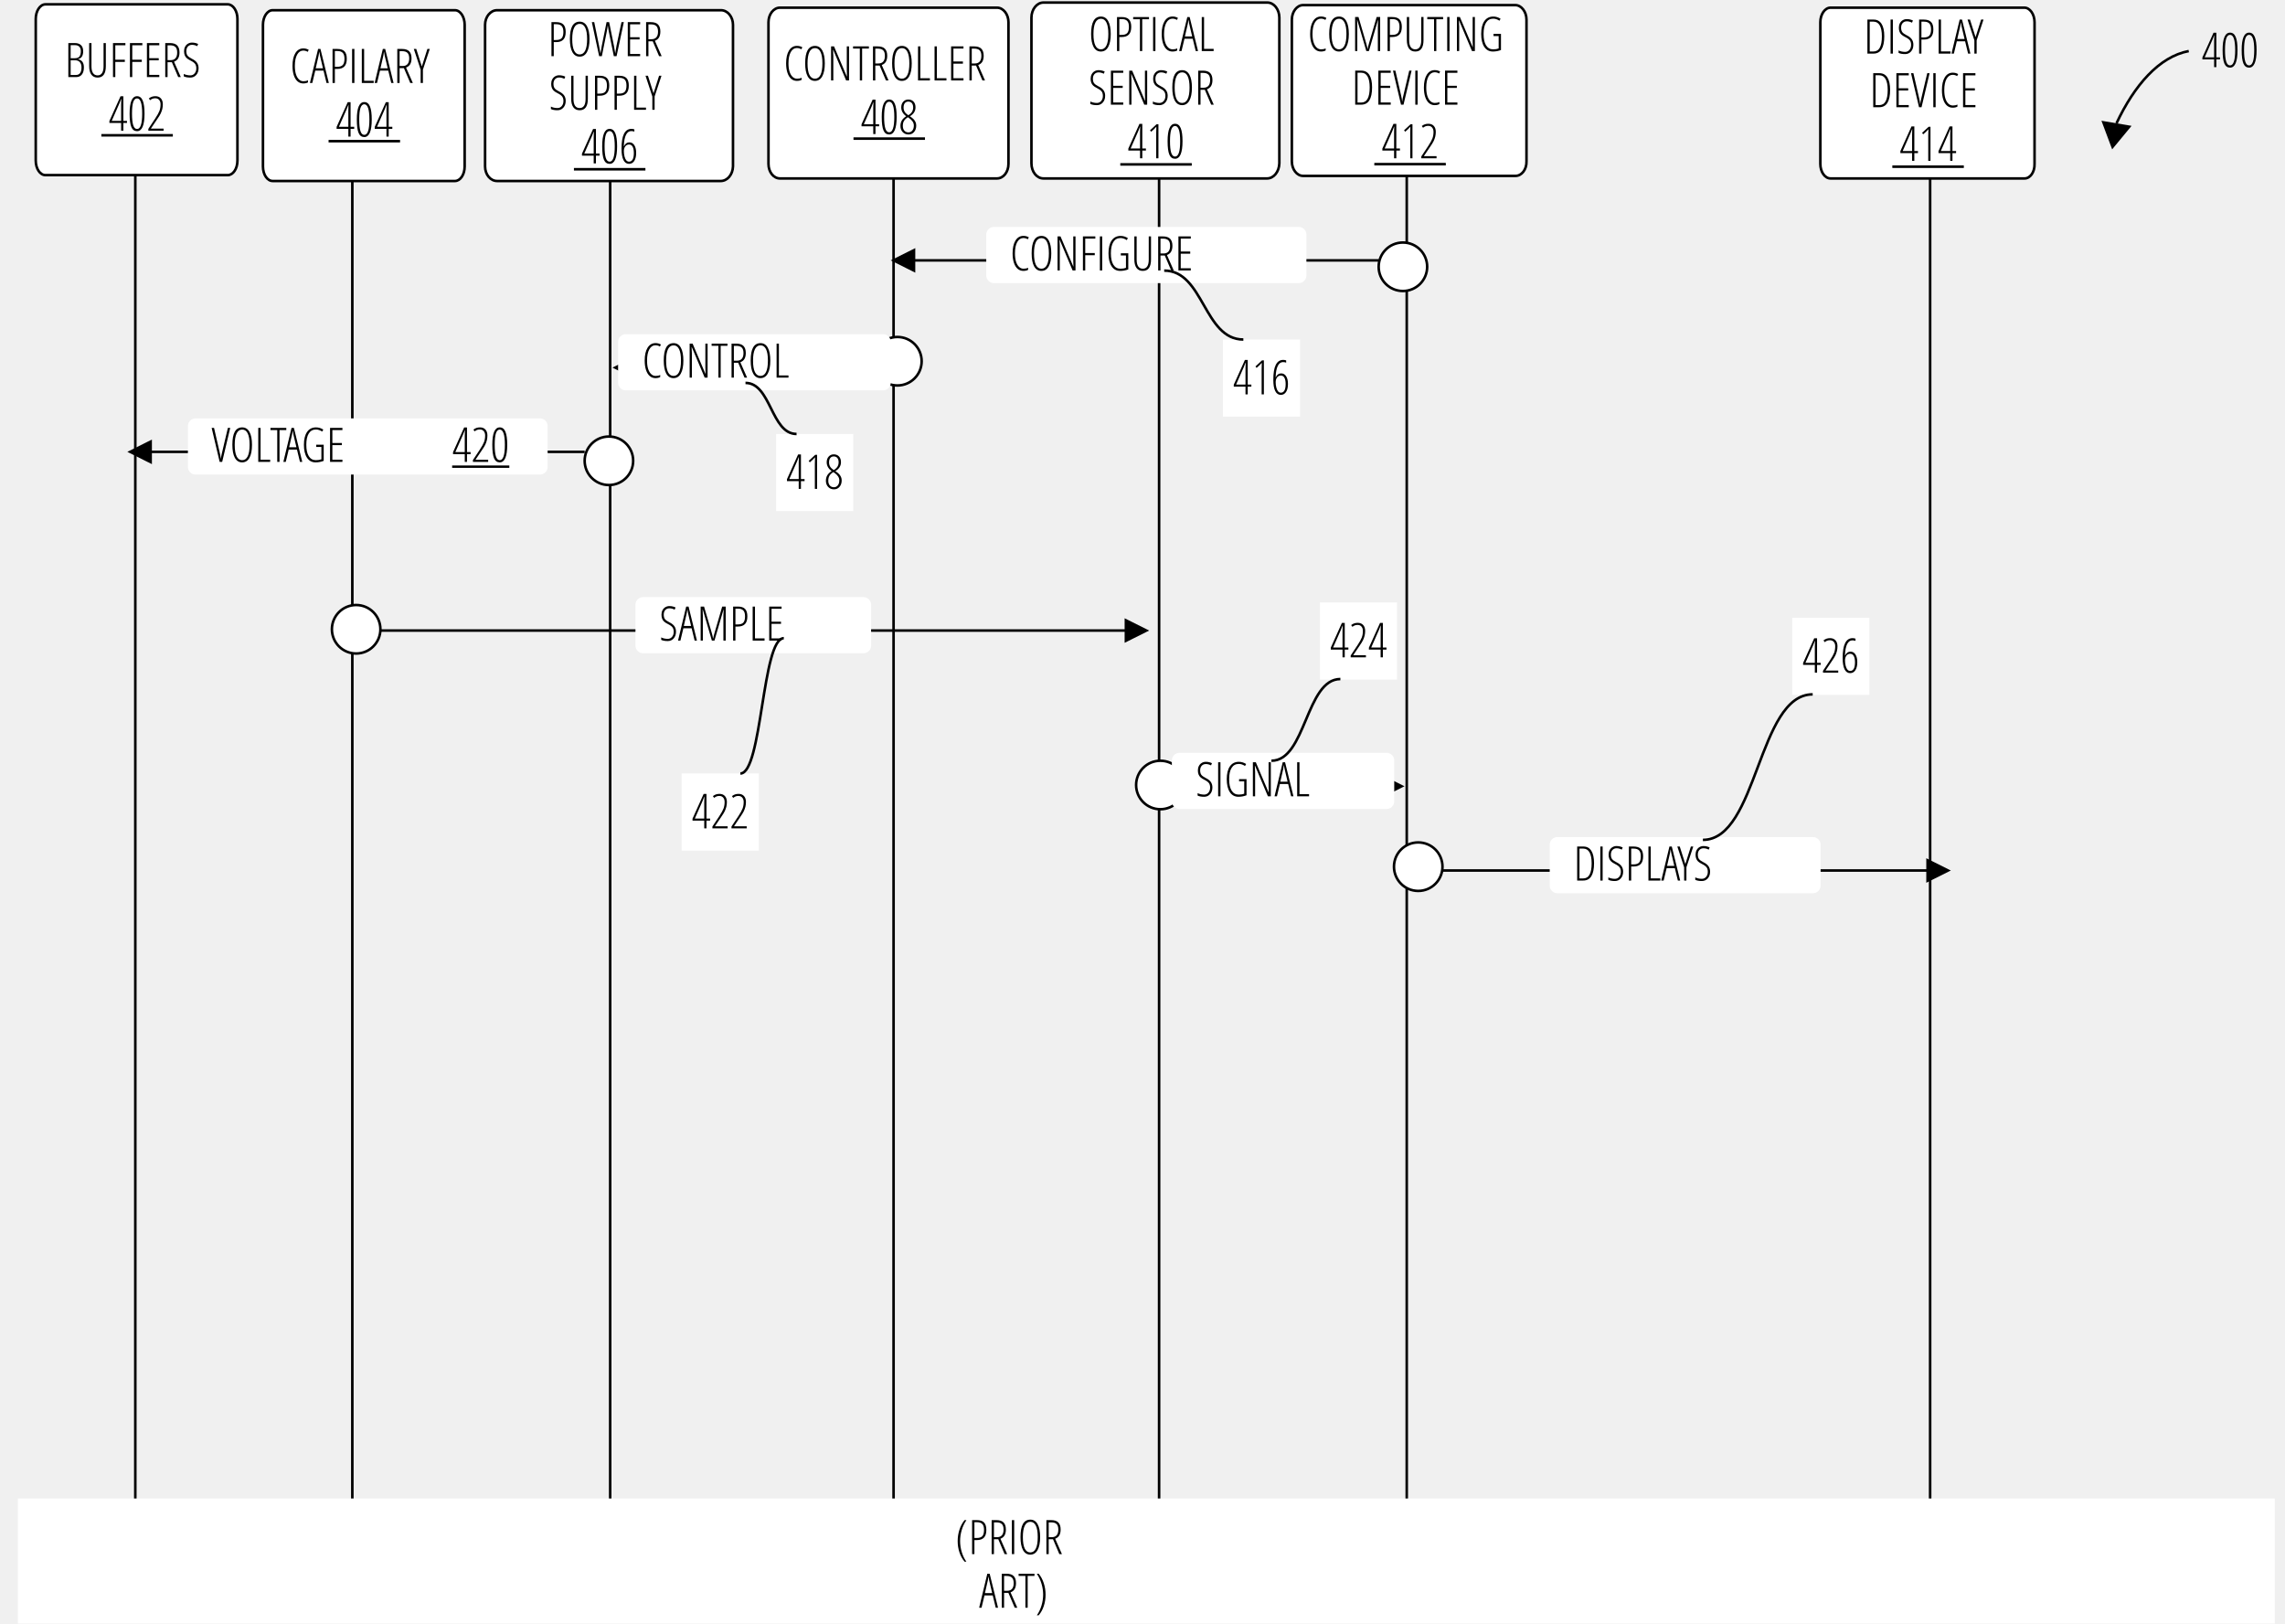
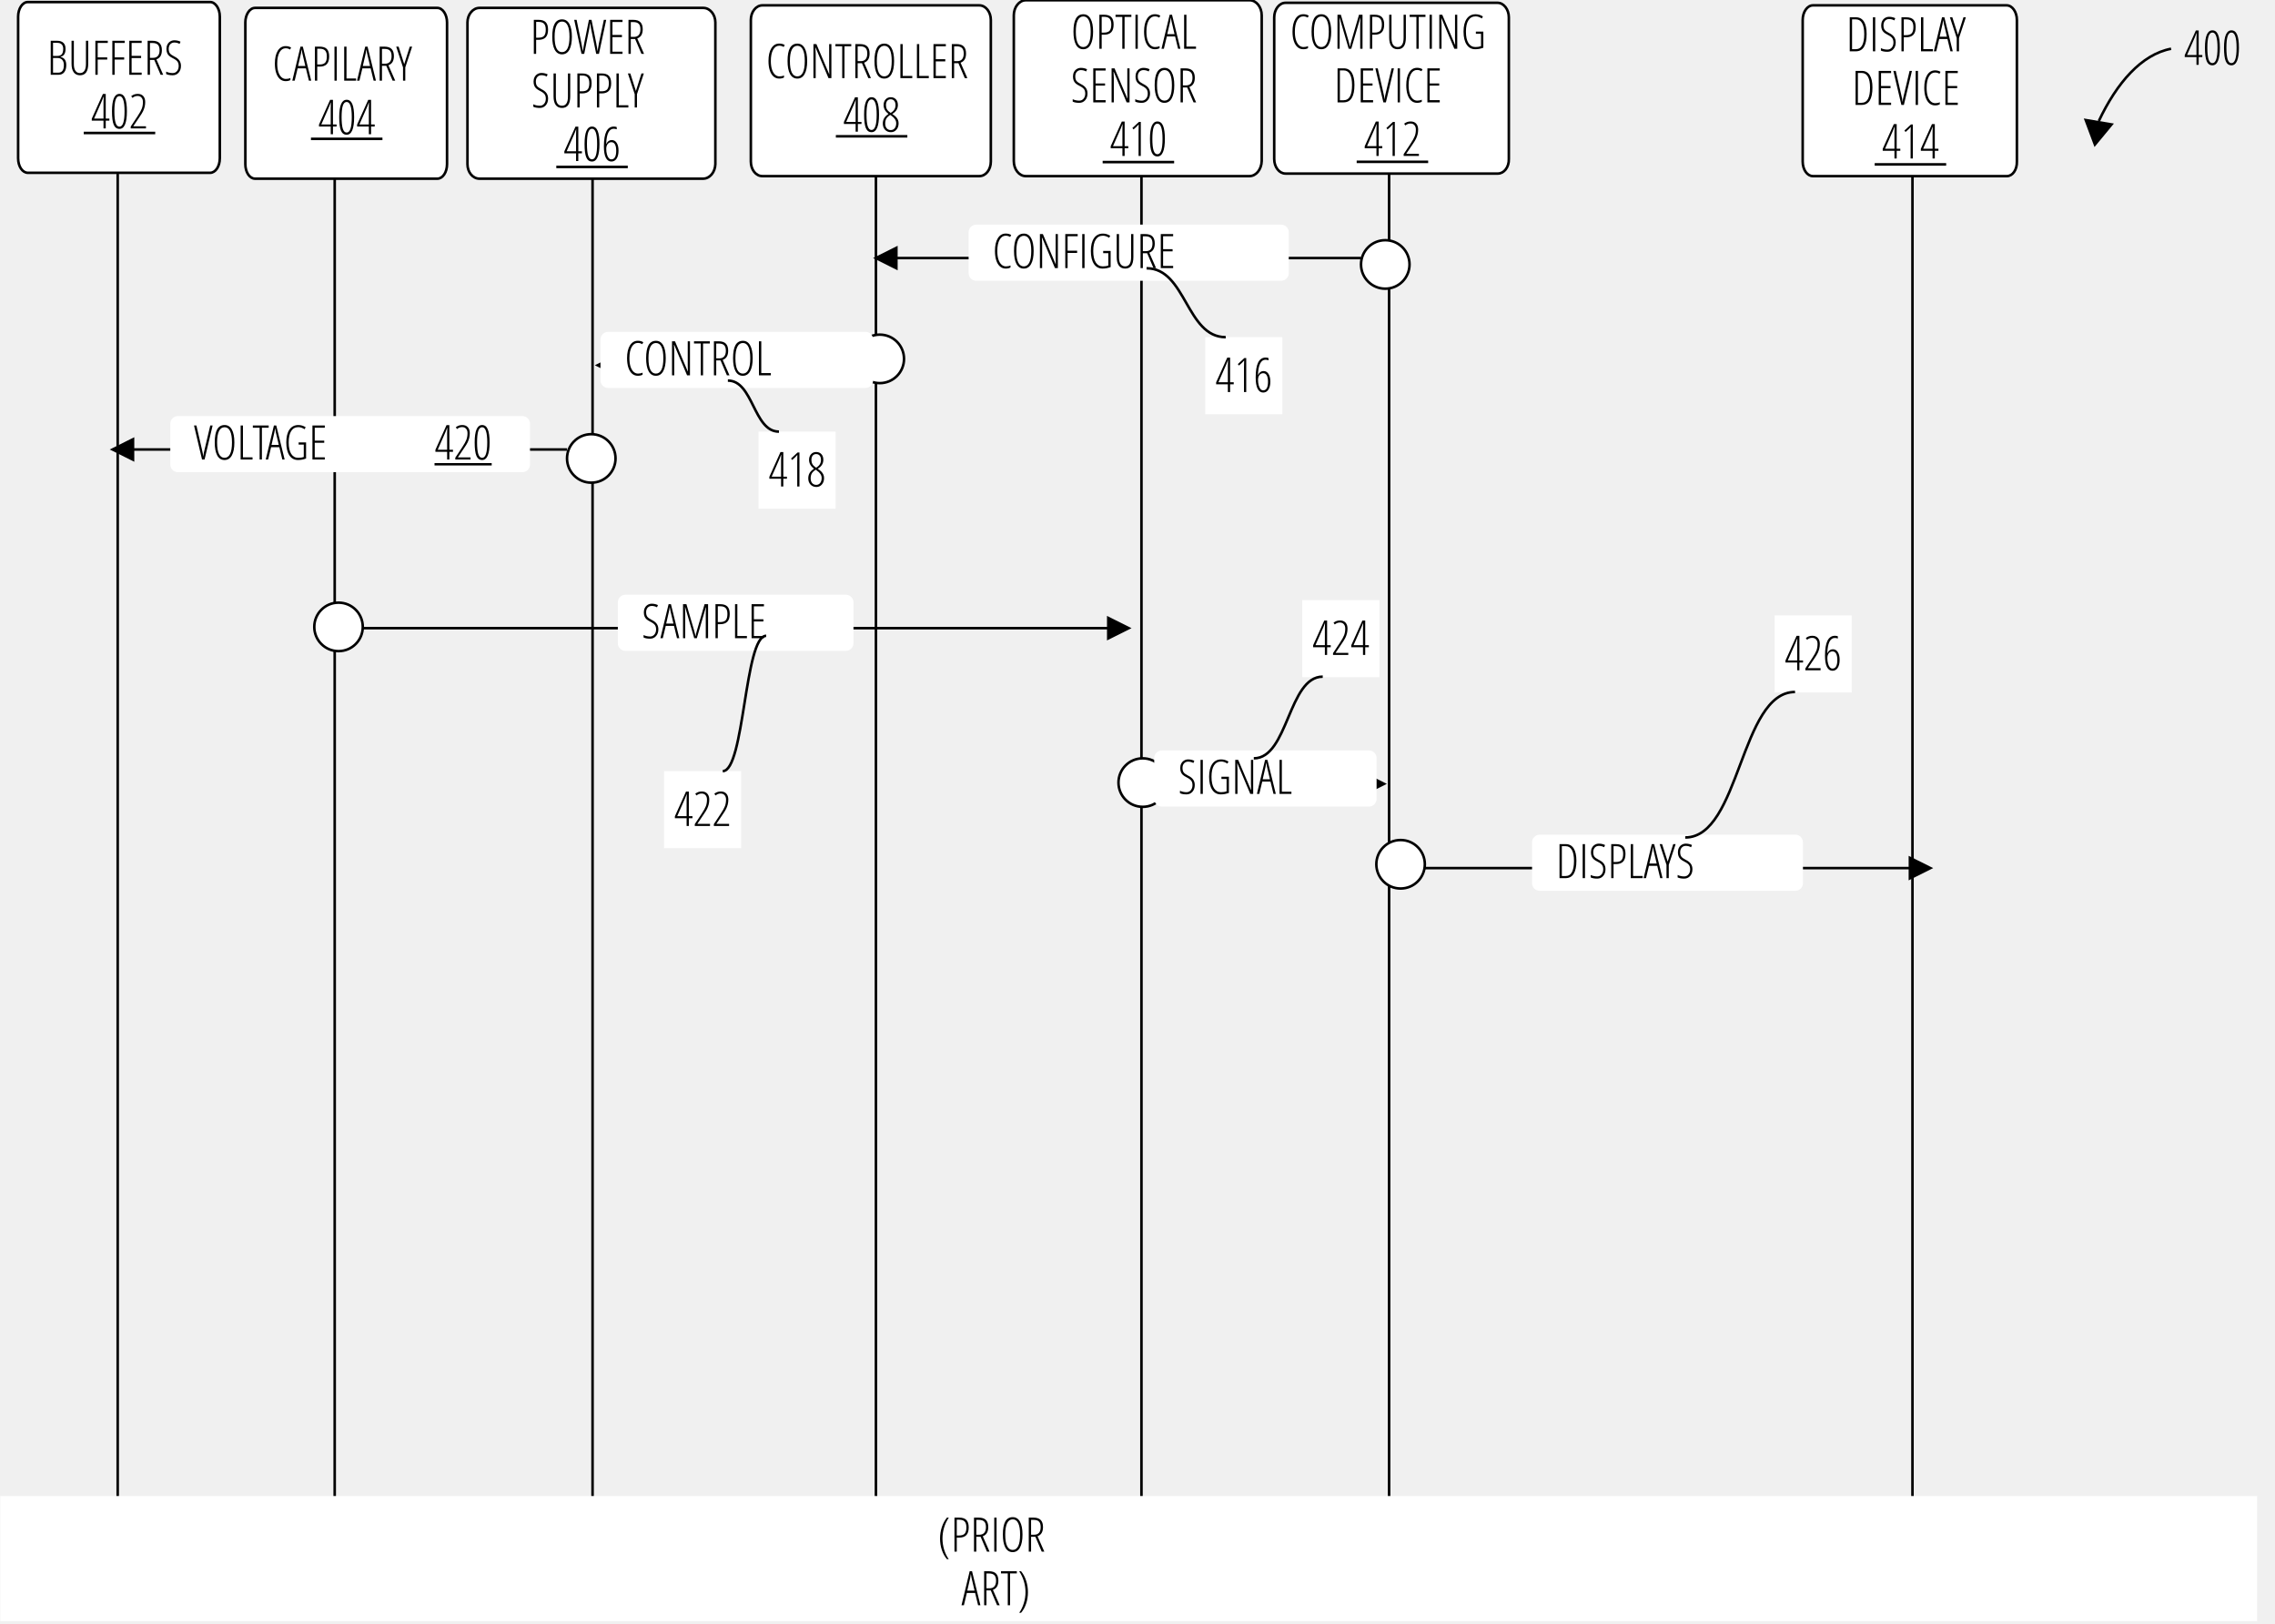
- <svg xmlns="http://www.w3.org/2000/svg" version="1.1" width="895" height="636">
+ <svg xmlns="http://www.w3.org/2000/svg" version="1.1" width="891.1" height="636.1" viewBox="6.9 0.9 891.1 636.1">
  <g>
    <g transform="translate(829,20)">
      <polygon fill="#000000" points="0,0 4.2,11.2 11.8,2" transform="translate(-5.9,27.3)" />
      <rect fill="none" width="1" height="1" transform="translate(33.3,-0.5)" />
      <g>
        <g>
          <rect x="0" y="0" width="28.3" height="28.3" opacity="0" />
          <path fill="none" stroke="#000000" stroke-width="1" d="M28.3,0C16.7,2.2,7,13.4,0,28.3" />
        </g>
      </g>
      <rect stroke="none" stroke-width="0" fill="#FFFFFF" x="0" y="0" width="0" height="0" />
      <path stroke="#000000" fill="none" />
      <text font-family="OpenSansCondensedLight" font-size="14pt" fill="black" transform="translate(0,0)" />
      <rect stroke-width="0" fill="none" width="1" height="1" transform="translate(33.3,-0.5)" />
      <text font-family="OpenSansCondensedLight" font-size="14pt" fill="black" text-decoration="none" transform="translate(33.3,-0.5)">
        <tspan x="0" y="6.8">400</tspan>
      </text>
      <path stroke="#000000" fill="none" transform="translate(33.3,-0.5)" />
    </g>
    <g transform="translate(404,1)">
      <g>
        <g>
          <g stroke="#000000" stroke-dasharray="none" fill="#FFFFFF">
            <path d="M92.3,68.9H4.7C2.1,68.9,0,66.3,0,63V5.9C0,2.7,2.1,0,4.7,0h87.7c2.6,0,4.7,2.7,4.7,5.9v57.1C97,66.3,94.9,68.9,92.3,68.9z" />
          </g>
          <rect x="4.3" y="2.4" width="88.9" height="62.6" fill="none" />
          <circle cx="48.7" cy="0.1" r="0.1" />
          <circle cx="77.6" cy="0" r="0.1" />
          <circle cx="97" cy="8.3" r="0.1" />
          <circle cx="97" cy="33.7" r="0.1" />
          <circle cx="97" cy="56.3" r="0.1" />
          <circle cx="77.5" cy="69" r="0.1" />
          <circle cx="48.8" cy="68.9" r="0.1" />
          <circle cx="16.4" cy="68.9" r="0.1" />
          <circle cx="0" cy="56.4" r="0.1" />
          <circle cx="0" cy="34.5" r="0.1" />
          <circle cx="0" cy="14.8" r="0.1" />
          <circle cx="16.4" cy="0.1" r="0.1" />
        </g>
      </g>
      <rect stroke="none" stroke-width="0" fill="#FFFFFF" x="0" y="0" width="0" height="0" transform="translate(96.9,33.6)" />
      <path stroke="#000000" fill="none" d="" />
      <text font-family="OpenSansCondensedLight" font-size="14pt" fill="black" transform="translate(96.9,33.6)" />
      <rect stroke-width="0" fill="none" width="88.9" height="62.6" transform="translate(4.3,2.4)" />
      <text font-family="OpenSansCondensedLight" font-size="14pt" fill="black" transform="translate(4.3,2.4)" text-anchor="middle">
        <tspan x="44.5" y="16.6">OPTICAL</tspan>
        <tspan x="44.5" y="37.6">SENSOR</tspan>
        <tspan x="44.5" y="58.6">410</tspan>
      </text>
      <path stroke="#000000" fill="none" transform="translate(4.3,2.4)" d="M 30.5 61 58.5 61" />
    </g>
    <g transform="translate(713,3)">
      <g>
        <g>
          <g stroke="#000000" stroke-dasharray="none" fill="#FFFFFF">
            <path d="M80,66.9H4C1.8,66.9,0,64.4,0,61.2V5.7C0,2.6,1.8,0,4,0h75.9c2.2,0,4,2.6,4,5.7v55.5C84,64.4,82.2,66.9,80,66.9z" />
          </g>
          <rect x="3.7" y="2.3" width="77" height="60.8" fill="none" />
          <circle cx="42.2" cy="0.1" r="0.1" />
          <circle cx="67.2" cy="0" r="0.1" />
          <circle cx="84" cy="8.1" r="0.1" />
          <circle cx="84" cy="32.7" r="0.1" />
          <circle cx="84" cy="54.7" r="0.1" />
          <circle cx="67.1" cy="67" r="0.1" />
          <circle cx="42.2" cy="66.9" r="0.1" />
          <circle cx="14.2" cy="66.9" r="0.1" />
          <circle cx="0" cy="54.7" r="0.1" />
          <circle cx="0" cy="33.5" r="0.1" />
          <circle cx="0" cy="14.3" r="0.1" />
          <circle cx="14.2" cy="0.1" r="0.1" />
        </g>
      </g>
      <rect stroke="none" stroke-width="0" fill="#FFFFFF" x="0" y="0" width="0" height="0" transform="translate(83.9,32.6)" />
      <path stroke="#000000" fill="none" d="" />
      <text font-family="OpenSansCondensedLight" font-size="14pt" fill="black" transform="translate(83.9,32.6)" />
      <rect stroke-width="0" fill="none" width="77" height="60.8" transform="translate(3.7,2.3)" />
      <text font-family="OpenSansCondensedLight" font-size="14pt" fill="black" transform="translate(3.7,2.3)" text-anchor="middle">
        <tspan x="38.5" y="15.7">DISPLAY</tspan>
        <tspan x="38.5" y="36.7">DEVICE</tspan>
        <tspan x="38.5" y="57.7">414</tspan>
      </text>
      <path stroke="#000000" fill="none" transform="translate(3.7,2.3)" d="M 24.5 60 52.5 60" />
    </g>
    <g transform="translate(301,3)">
      <g>
        <g>
          <g stroke="#000000" stroke-dasharray="none" fill="#FFFFFF">
            <path d="M89.5,66.9H4.5C2,66.9,0,64.4,0,61.2V5.7C0,2.6,2,0,4.5,0h85c2.5,0,4.5,2.6,4.5,5.7v55.5C94,64.4,92,66.9,89.5,66.9z" />
          </g>
          <rect x="4.2" y="2.3" width="86.2" height="60.8" fill="none" />
          <circle cx="47.2" cy="0.1" r="0.1" />
          <circle cx="75.2" cy="0" r="0.1" />
          <circle cx="94" cy="8.1" r="0.1" />
          <circle cx="94" cy="32.7" r="0.1" />
          <circle cx="94" cy="54.7" r="0.1" />
          <circle cx="75.1" cy="67" r="0.1" />
          <circle cx="47.3" cy="66.9" r="0.1" />
          <circle cx="15.9" cy="66.9" r="0.1" />
          <circle cx="0" cy="54.7" r="0.1" />
          <circle cx="0" cy="33.5" r="0.1" />
          <circle cx="0" cy="14.3" r="0.1" />
          <circle cx="15.9" cy="0.1" r="0.1" />
        </g>
      </g>
      <rect stroke="none" stroke-width="0" fill="#FFFFFF" x="0" y="0" width="0" height="0" transform="translate(93.9,32.6)" />
      <path stroke="#000000" fill="none" d="" />
      <text font-family="OpenSansCondensedLight" font-size="14pt" fill="black" transform="translate(93.9,32.6)" />
      <rect stroke-width="0" fill="none" width="86.2" height="60.8" transform="translate(4.2,2.3)" />
      <text font-family="OpenSansCondensedLight" font-size="14pt" fill="black" transform="translate(4.2,2.3)" text-anchor="middle">
        <tspan x="43.1" y="26.2">CONTROLLER</tspan>
        <tspan x="43.1" y="47.2">408</tspan>
      </text>
      <path stroke="#000000" fill="none" transform="translate(4.2,2.3)" d="M 29.1 49 57.1 49" />
    </g>
    <g transform="translate(506,2)">
      <g>
        <g>
          <g stroke="#000000" stroke-dasharray="none" fill="#FFFFFF">
            <path d="M87.6,66.9H4.4C2,66.9,0,64.4,0,61.2V5.7C0,2.6,2,0,4.4,0h83.1c2.4,0,4.4,2.6,4.4,5.7v55.5C92,64.4,90,66.9,87.6,66.9z" />
          </g>
          <rect x="4.1" y="2.3" width="84.3" height="60.8" fill="none" />
          <circle cx="46.2" cy="0.1" r="0.1" />
          <circle cx="73.6" cy="0" r="0.1" />
          <circle cx="92" cy="8.1" r="0.1" />
          <circle cx="92" cy="32.7" r="0.1" />
          <circle cx="92" cy="54.7" r="0.1" />
          <circle cx="73.5" cy="67" r="0.1" />
          <circle cx="46.3" cy="66.9" r="0.1" />
          <circle cx="15.5" cy="66.9" r="0.1" />
          <circle cx="0" cy="54.7" r="0.1" />
          <circle cx="0" cy="33.5" r="0.1" />
          <circle cx="0" cy="14.3" r="0.1" />
          <circle cx="15.6" cy="0.1" r="0.1" />
        </g>
      </g>
      <rect stroke="none" stroke-width="0" fill="#FFFFFF" x="0" y="0" width="0" height="0" transform="translate(91.9,32.6)" />
      <path stroke="#000000" fill="none" d="" />
      <text font-family="OpenSansCondensedLight" font-size="14pt" fill="black" transform="translate(91.9,32.6)" />
      <rect stroke-width="0" fill="none" width="84.3" height="60.8" transform="translate(4.1,2.3)" />
      <text font-family="OpenSansCondensedLight" font-size="14pt" fill="black" transform="translate(4.1,2.3)" text-anchor="middle">
        <tspan x="42.2" y="15.7">COMPUTING</tspan>
        <tspan x="42.2" y="36.7">DEVICE</tspan>
        <tspan x="42.2" y="57.7">412</tspan>
      </text>
      <path stroke="#000000" fill="none" transform="translate(4.1,2.3)" d="M 28.2 60 56.2 60" />
    </g>
    <g transform="translate(190,4)">
      <g>
        <g>
          <g stroke="#000000" stroke-dasharray="none" fill="#FFFFFF">
            <path d="M92.3,66.9H4.7C2.1,66.9,0,64.4,0,61.2V5.7C0,2.6,2.1,0,4.7,0h87.7c2.6,0,4.7,2.6,4.7,5.7v55.5C97,64.4,94.9,66.9,92.3,66.9z" />
          </g>
          <rect x="4.3" y="2.3" width="88.9" height="60.8" fill="none" />
          <circle cx="48.7" cy="0.1" r="0.1" />
          <circle cx="77.6" cy="0" r="0.1" />
          <circle cx="97" cy="8.1" r="0.1" />
          <circle cx="97" cy="32.7" r="0.1" />
          <circle cx="97" cy="54.7" r="0.1" />
          <circle cx="77.5" cy="67" r="0.1" />
          <circle cx="48.8" cy="66.9" r="0.1" />
          <circle cx="16.4" cy="66.9" r="0.1" />
          <circle cx="0" cy="54.7" r="0.1" />
          <circle cx="0" cy="33.5" r="0.1" />
          <circle cx="0" cy="14.3" r="0.1" />
          <circle cx="16.4" cy="0.1" r="0.1" />
        </g>
      </g>
      <rect stroke="none" stroke-width="0" fill="#FFFFFF" x="0" y="0" width="0" height="0" transform="translate(96.9,32.6)" />
      <path stroke="#000000" fill="none" d="" />
      <text font-family="OpenSansCondensedLight" font-size="14pt" fill="black" transform="translate(96.9,32.6)" />
      <rect stroke-width="0" fill="none" width="88.9" height="60.8" transform="translate(4.3,2.3)" />
      <text font-family="OpenSansCondensedLight" font-size="14pt" fill="black" transform="translate(4.3,2.3)" text-anchor="middle">
        <tspan x="44.5" y="15.7">POWER</tspan>
        <tspan x="44.5" y="36.7">SUPPLY</tspan>
        <tspan x="44.5" y="57.7">406</tspan>
      </text>
      <path stroke="#000000" fill="none" transform="translate(4.3,2.3)" d="M 30.5 60 58.5 60" />
    </g>
    <g transform="translate(14,1.7)">
      <g>
        <g>
          <g stroke="#000000" stroke-dasharray="none" fill="#FFFFFF">
            <path d="M75.2,66.9H3.8C1.7,66.9,0,64.4,0,61.2V5.7C0,2.6,1.7,0,3.8,0h71.4c2.1,0,3.8,2.6,3.8,5.7v55.5C79,64.4,77.3,66.9,75.2,66.9z" />
          </g>
          <rect x="3.5" y="2.3" width="72.4" height="60.8" fill="none" />
          <circle cx="39.7" cy="0.1" r="0.1" />
          <circle cx="63.2" cy="0" r="0.1" />
          <circle cx="79" cy="8.1" r="0.1" />
          <circle cx="79" cy="32.7" r="0.1" />
          <circle cx="79" cy="54.7" r="0.1" />
          <circle cx="63.1" cy="67" r="0.1" />
          <circle cx="39.7" cy="66.9" r="0.1" />
          <circle cx="13.3" cy="66.9" r="0.1" />
          <circle cx="0" cy="54.7" r="0.1" />
          <circle cx="0" cy="33.5" r="0.1" />
          <circle cx="0" cy="14.3" r="0.1" />
          <circle cx="13.4" cy="0.1" r="0.1" />
        </g>
      </g>
      <rect stroke="none" stroke-width="0" fill="#FFFFFF" x="0" y="0" width="0" height="0" transform="translate(78.9,32.6)" />
      <path stroke="#000000" fill="none" d="" />
      <text font-family="OpenSansCondensedLight" font-size="14pt" fill="black" transform="translate(78.9,32.6)" />
      <rect stroke-width="0" fill="none" width="72.4" height="60.8" transform="translate(3.5,2.3)" />
      <text font-family="OpenSansCondensedLight" font-size="14pt" fill="black" transform="translate(3.5,2.3)" text-anchor="middle">
        <tspan x="36.2" y="26.2">BUFFERS</tspan>
        <tspan x="36.2" y="47.2">402</tspan>
      </text>
      <path stroke="#000000" fill="none" transform="translate(3.5,2.3)" d="M 22.2 49 50.2 49" />
    </g>
    <g transform="translate(103,4)">
      <g>
        <g>
          <g stroke="#000000" stroke-dasharray="none" fill="#FFFFFF">
            <path d="M75.2,66.9H3.8C1.7,66.9,0,64.4,0,61.2V5.7C0,2.6,1.7,0,3.8,0h71.4c2.1,0,3.8,2.6,3.8,5.7v55.5C79,64.4,77.3,66.9,75.2,66.9z" />
          </g>
          <rect x="3.5" y="2.3" width="72.4" height="60.8" fill="none" />
          <circle cx="39.7" cy="0.1" r="0.1" />
          <circle cx="63.2" cy="0" r="0.1" />
          <circle cx="79" cy="8.1" r="0.1" />
          <circle cx="79" cy="32.7" r="0.1" />
          <circle cx="79" cy="54.7" r="0.1" />
          <circle cx="63.1" cy="67" r="0.1" />
          <circle cx="39.7" cy="66.9" r="0.1" />
          <circle cx="13.3" cy="66.9" r="0.1" />
          <circle cx="0" cy="54.7" r="0.1" />
          <circle cx="0" cy="33.5" r="0.1" />
          <circle cx="0" cy="14.3" r="0.1" />
          <circle cx="13.4" cy="0.1" r="0.1" />
        </g>
      </g>
      <rect stroke="none" stroke-width="0" fill="#FFFFFF" x="0" y="0" width="0" height="0" transform="translate(78.9,32.6)" />
      <path stroke="#000000" fill="none" d="" />
      <text font-family="OpenSansCondensedLight" font-size="14pt" fill="black" transform="translate(78.9,32.6)" />
      <rect stroke-width="0" fill="none" width="72.4" height="60.8" transform="translate(3.5,2.3)" />
      <text font-family="OpenSansCondensedLight" font-size="14pt" fill="black" transform="translate(3.5,2.3)" text-anchor="middle">
        <tspan x="36.2" y="26.2">CAPILARY</tspan>
        <tspan x="36.2" y="47.2">404</tspan>
      </text>
      <path stroke="#000000" fill="none" transform="translate(3.5,2.3)" d="M 22.2 49 50.2 49" />
    </g>
    <g>
      <path stroke="black" stroke-dasharray="none" d="M 53 69 53 616" fill="none" />
      <path fill="black" stroke="black" d="" transform="translate(53,69) scale(1,1) rotate(-270)" />
      <path fill="black" stroke="black" d="M 8 0 L 0 4 L 8 8 z" transform="translate(49,624) scale(1,1) rotate(-90)" />
      <g>
        <g label-idx="0" cursor="move" transform="translate(53, 342.5)">
          <rect fill="white" rx="3" ry="3" x="0" y="0" width="0" height="0" />
          <text text-anchor="middle" font-size="14pt" font-family="OpenSansCondensedLight" y="0.8em" display="none" xml:space="preserve" transform="translate(0,0)" />
        </g>
      </g>
    </g>
    <g>
      <path stroke="black" stroke-dasharray="none" d="M 138 71 138 623" fill="none" />
      <path fill="black" stroke="black" d="" transform="translate(138,71) scale(1,1) rotate(-270)" />
      <path fill="black" stroke="black" d="M 8 0 L 0 4 L 8 8 z" transform="translate(134,631) scale(1,1) rotate(-90)" />
      <g>
        <g label-idx="0" cursor="move" transform="translate(138, 347)">
          <rect fill="white" rx="3" ry="3" x="0" y="0" width="0" height="0" />
          <text text-anchor="middle" font-size="14pt" font-family="OpenSansCondensedLight" y="0.8em" display="none" xml:space="preserve" transform="translate(0,0)" />
        </g>
      </g>
    </g>
    <g>
      <path stroke="black" stroke-dasharray="none" d="M 239 71 239 618" fill="none" />
      <path fill="black" stroke="black" d="" transform="translate(239,71) scale(1,1) rotate(-270)" />
      <path fill="black" stroke="black" d="M 8 0 L 0 4 L 8 8 z" transform="translate(235,626) scale(1,1) rotate(-90)" />
      <g>
        <g label-idx="0" cursor="move" transform="translate(239, 344.5)">
          <rect fill="white" rx="3" ry="3" x="0" y="0" width="0" height="0" />
          <text text-anchor="middle" font-size="14pt" font-family="OpenSansCondensedLight" y="0.8em" display="none" xml:space="preserve" transform="translate(0,0)" />
        </g>
      </g>
    </g>
    <g>
      <path stroke="black" stroke-dasharray="none" d="M 350 70 350 618" fill="none" />
      <path fill="black" stroke="black" d="" transform="translate(350,70) scale(1,1) rotate(-270)" />
      <path fill="black" stroke="black" d="M 8 0 L 0 4 L 8 8 z" transform="translate(346,626) scale(1,1) rotate(-90)" />
      <g>
        <g label-idx="0" cursor="move" transform="translate(350, 344)">
          <rect fill="white" rx="3" ry="3" x="0" y="0" width="0" height="0" />
          <text text-anchor="middle" font-size="14pt" font-family="OpenSansCondensedLight" y="0.8em" display="none" xml:space="preserve" transform="translate(0,0)" />
        </g>
      </g>
    </g>
    <g>
      <path stroke="black" stroke-dasharray="none" d="M 454 70 454 614" fill="none" />
      <path fill="black" stroke="black" d="" transform="translate(454,70) scale(1,1) rotate(-270)" />
      <path fill="black" stroke="black" d="M 8 0 L 0 4 L 8 8 z" transform="translate(450,622) scale(1,1) rotate(-90)" />
      <g>
        <g label-idx="0" cursor="move" transform="translate(454, 342)">
          <rect fill="white" rx="3" ry="3" x="0" y="0" width="0" height="0" />
          <text text-anchor="middle" font-size="14pt" font-family="OpenSansCondensedLight" y="0.8em" display="none" xml:space="preserve" transform="translate(0,0)" />
        </g>
      </g>
    </g>
    <g>
      <path stroke="black" stroke-dasharray="none" d="M 551 69 551 623" fill="none" />
      <path fill="black" stroke="black" d="" transform="translate(551,69) scale(1,1) rotate(-270)" />
      <path fill="black" stroke="black" d="M 8 0 L 0 4 L 8 8 z" transform="translate(547,631) scale(1,1) rotate(-90)" />
      <g>
        <g label-idx="0" cursor="move" transform="translate(551, 346)">
          <rect fill="white" rx="3" ry="3" x="0" y="0" width="0" height="0" />
          <text text-anchor="middle" font-size="14pt" font-family="OpenSansCondensedLight" y="0.8em" display="none" xml:space="preserve" transform="translate(0,0)" />
        </g>
      </g>
    </g>
    <g>
      <path stroke="black" stroke-dasharray="none" d="M 756 70 756 623" fill="none" />
      <path fill="black" stroke="black" d="" transform="translate(756,70) scale(1,1) rotate(-270)" />
      <path fill="black" stroke="black" d="M 8 0 L 0 4 L 8 8 z" transform="translate(752,631) scale(1,1) rotate(-90)" />
      <g>
        <g label-idx="0" cursor="move" transform="translate(756, 346.5)">
          <rect fill="white" rx="3" ry="3" x="0" y="0" width="0" height="0" />
          <text text-anchor="middle" font-size="14pt" font-family="OpenSansCondensedLight" y="0.8em" display="none" xml:space="preserve" transform="translate(0,0)" />
        </g>
      </g>
    </g>
    <g transform="translate(540,95)">
      <g>
        <g>
          <path d="M9.5,0C4.2,0,0,4.3,0,9.5s4.2,9.5,9.5,9.5s9.5,-4.3,9.5,-9.5S14.8,0,9.5,0L9.5,0z" stroke="#000000" stroke-dasharray="none" fill="#FFFFFF" />
          <rect x="1.9" y="4.8" width="15.3" height="9.3" fill="none" />
          <circle fill="none" cx="9.5" cy="0" r="0.1" />
          <circle fill="none" cx="14" cy="1.2" r="0.1" />
          <circle fill="none" cx="17.8" cy="4.9" r="0.1" />
          <circle fill="none" cx="19" cy="9.5" r="0.1" />
          <circle fill="none" cx="17.8" cy="14.2" r="0.1" />
          <circle fill="none" cx="14.2" cy="17.8" r="0.1" />
          <circle fill="none" cx="9.5" cy="19" r="0.1" />
          <circle fill="none" cx="4.8" cy="17.8" r="0.1" />
          <circle fill="none" cx="1.2" cy="14.2" r="0.1" />
          <circle fill="none" cx="0" cy="9.4" r="0.1" />
          <circle fill="none" cx="1.2" cy="4.9" r="0.1" />
          <circle fill="none" cx="4.9" cy="1.2" r="0.1" />
        </g>
      </g>
      <rect stroke="none" stroke-width="0" fill="#FFFFFF" x="0" y="0" width="0" height="0" transform="translate(18.9,9.4)" />
      <path stroke="#000000" fill="none" d="" />
      <text font-family="OpenSansCondensedLight" font-size="14pt" fill="black" transform="translate(18.9,9.4)" />
      <rect stroke-width="0" fill="none" width="15.3" height="9.3" transform="translate(1.9,4.8)" />
      <text font-family="OpenSansCondensedLight" font-size="14pt" fill="black" transform="translate(1.9,4.8)" text-anchor="middle">
        <tspan x="7.7" y="11"> </tspan>
      </text>
      <path stroke="#000000" fill="none" transform="translate(1.9,4.8)" d="M 0 0" />
    </g>
    <g>
      <path stroke="black" stroke-dasharray="none" d="M 540 102 358 102" fill="none" />
      <path fill="black" stroke="black" d="" transform="translate(540,102) scale(1,1) rotate(-180)" />
      <path fill="black" stroke="black" d="M 8 0 L 0 4 L 8 8 z" transform="translate(350,98) scale(1,1) rotate(0)" />
      <g>
        <g label-idx="0" cursor="move" transform="translate(449, 102)">
          <rect fill="white" rx="3" ry="3" x="-62.7" y="-13.1" width="125.4" height="22" />
          <text text-anchor="start" font-size="14pt" font-family="OpenSansCondensedLight" y="0.8em" display="null" xml:space="preserve" transform="translate(0,-11)">
            <tspan x="-53.4" y="0.8em">CONFIGURE</tspan>
          </text>
        </g>
      </g>
    </g>
    <g transform="translate(342,132)">
      <g>
        <g>
          <path d="M9.5,0C4.2,0,0,4.3,0,9.5s4.2,9.5,9.5,9.5s9.5,-4.3,9.5,-9.5S14.8,0,9.5,0L9.5,0z" stroke="#000000" stroke-dasharray="none" fill="#FFFFFF" />
          <rect x="1.9" y="4.8" width="15.3" height="9.3" fill="none" />
          <circle fill="none" cx="9.5" cy="0" r="0.1" />
          <circle fill="none" cx="14" cy="1.2" r="0.1" />
          <circle fill="none" cx="17.8" cy="4.9" r="0.1" />
          <circle fill="none" cx="19" cy="9.5" r="0.1" />
          <circle fill="none" cx="17.8" cy="14.2" r="0.1" />
          <circle fill="none" cx="14.2" cy="17.8" r="0.1" />
          <circle fill="none" cx="9.5" cy="19" r="0.1" />
          <circle fill="none" cx="4.8" cy="17.8" r="0.1" />
          <circle fill="none" cx="1.2" cy="14.2" r="0.1" />
          <circle fill="none" cx="0" cy="9.4" r="0.1" />
          <circle fill="none" cx="1.2" cy="4.9" r="0.1" />
          <circle fill="none" cx="4.9" cy="1.2" r="0.1" />
        </g>
      </g>
      <rect stroke="none" stroke-width="0" fill="#FFFFFF" x="0" y="0" width="0" height="0" transform="translate(18.9,9.4)" />
      <path stroke="#000000" fill="none" d="" />
      <text font-family="OpenSansCondensedLight" font-size="14pt" fill="black" transform="translate(18.9,9.4)" />
      <rect stroke-width="0" fill="none" width="15.3" height="9.3" transform="translate(1.9,4.8)" />
      <text font-family="OpenSansCondensedLight" font-size="14pt" fill="black" transform="translate(1.9,4.8)" text-anchor="middle">
        <tspan x="7.7" y="11"> </tspan>
      </text>
      <path stroke="#000000" fill="none" transform="translate(1.9,4.8)" d="M 0 0" />
    </g>
    <g>
      <path stroke="black" stroke-dasharray="none" d="M 342 144 249 144" fill="none" />
      <path fill="black" stroke="black" d="" transform="translate(342,144) scale(1,1) rotate(-180)" />
      <path fill="black" stroke="black" d="M 8 0 L 0 4 L 8 8 z" transform="translate(241,140) scale(1,1) rotate(0)" />
      <g>
        <g label-idx="0" cursor="move" transform="translate(295.5, 144)">
          <rect fill="white" rx="3" ry="3" x="-53.4" y="-13.1" width="106.8" height="22" />
          <text text-anchor="start" font-size="14pt" font-family="OpenSansCondensedLight" y="0.8em" display="null" xml:space="preserve" transform="translate(0,-11)">
            <tspan x="-44" y="0.8em">CONTROL</tspan>
          </text>
        </g>
      </g>
    </g>
    <g transform="translate(229,171)">
      <g>
        <g>
          <path d="M9.5,0C4.2,0,0,4.3,0,9.5s4.2,9.5,9.5,9.5s9.5,-4.3,9.5,-9.5S14.8,0,9.5,0L9.5,0z" stroke="#000000" stroke-dasharray="none" fill="#FFFFFF" />
          <rect x="1.9" y="4.8" width="15.3" height="9.3" fill="none" />
          <circle fill="none" cx="9.5" cy="0" r="0.1" />
          <circle fill="none" cx="14" cy="1.2" r="0.1" />
          <circle fill="none" cx="17.8" cy="4.9" r="0.1" />
          <circle fill="none" cx="19" cy="9.5" r="0.1" />
          <circle fill="none" cx="17.8" cy="14.2" r="0.1" />
          <circle fill="none" cx="14.2" cy="17.8" r="0.1" />
          <circle fill="none" cx="9.5" cy="19" r="0.1" />
          <circle fill="none" cx="4.8" cy="17.8" r="0.1" />
          <circle fill="none" cx="1.2" cy="14.2" r="0.1" />
          <circle fill="none" cx="0" cy="9.4" r="0.1" />
          <circle fill="none" cx="1.2" cy="4.9" r="0.1" />
          <circle fill="none" cx="4.9" cy="1.2" r="0.1" />
        </g>
      </g>
      <rect stroke="none" stroke-width="0" fill="#FFFFFF" x="0" y="0" width="0" height="0" transform="translate(18.9,9.4)" />
      <path stroke="#000000" fill="none" d="" />
      <text font-family="OpenSansCondensedLight" font-size="14pt" fill="black" transform="translate(18.9,9.4)" />
      <rect stroke-width="0" fill="none" width="15.3" height="9.3" transform="translate(1.9,4.8)" />
      <text font-family="OpenSansCondensedLight" font-size="14pt" fill="black" transform="translate(1.9,4.8)" text-anchor="middle">
        <tspan x="7.7" y="11"> </tspan>
      </text>
      <path stroke="#000000" fill="none" transform="translate(1.9,4.8)" d="M 0 0" />
    </g>
    <g>
      <path stroke="black" stroke-dasharray="none" d="M 229 177 59 177" fill="none" />
      <path fill="black" stroke="black" d="" transform="translate(229,177) scale(1,1) rotate(-180)" />
      <path fill="black" stroke="black" d="M 8 0 L 0 4 L 8 8 z" transform="translate(51,173) scale(1,1) rotate(0)" />
      <g>
        <g label-idx="0" cursor="move" transform="translate(144, 177)">
          <rect fill="white" rx="3" ry="3" x="-70.4" y="-13.1" width="140.9" height="22" />
          <text text-anchor="start" font-size="14pt" font-family="OpenSansCondensedLight" y="0.8em" display="null" xml:space="preserve" transform="translate(0,-11)">
            <tspan x="-61.1" y="0.8em">VOLTAGE</tspan>
            <tspan x="33.1" y="0.8em" text-decoration="underline">420</tspan>
          </text>
        </g>
      </g>
    </g>
    <g transform="translate(130,237)">
      <g>
        <g>
          <path d="M9.5,0C4.2,0,0,4.3,0,9.5s4.2,9.5,9.5,9.5s9.5,-4.3,9.5,-9.5S14.8,0,9.5,0L9.5,0z" stroke="#000000" stroke-dasharray="none" fill="#FFFFFF" />
          <rect x="1.9" y="4.8" width="15.3" height="9.3" fill="none" />
          <circle fill="none" cx="9.5" cy="0" r="0.1" />
          <circle fill="none" cx="14" cy="1.2" r="0.1" />
          <circle fill="none" cx="17.8" cy="4.9" r="0.1" />
          <circle fill="none" cx="19" cy="9.5" r="0.1" />
          <circle fill="none" cx="17.8" cy="14.2" r="0.1" />
          <circle fill="none" cx="14.2" cy="17.8" r="0.1" />
          <circle fill="none" cx="9.5" cy="19" r="0.1" />
          <circle fill="none" cx="4.8" cy="17.8" r="0.1" />
          <circle fill="none" cx="1.2" cy="14.2" r="0.1" />
          <circle fill="none" cx="0" cy="9.4" r="0.1" />
          <circle fill="none" cx="1.2" cy="4.9" r="0.1" />
          <circle fill="none" cx="4.9" cy="1.2" r="0.1" />
        </g>
      </g>
      <rect stroke="none" stroke-width="0" fill="#FFFFFF" x="0" y="0" width="0" height="0" transform="translate(18.9,9.4)" />
      <path stroke="#000000" fill="none" d="" />
      <text font-family="OpenSansCondensedLight" font-size="14pt" fill="black" transform="translate(18.9,9.4)" />
      <rect stroke-width="0" fill="none" width="15.3" height="9.3" transform="translate(1.9,4.8)" />
      <text font-family="OpenSansCondensedLight" font-size="14pt" fill="black" transform="translate(1.9,4.8)" text-anchor="middle">
        <tspan x="7.7" y="11"> </tspan>
      </text>
      <path stroke="#000000" fill="none" transform="translate(1.9,4.8)" d="M 0 0" />
    </g>
    <g>
      <path stroke="black" stroke-dasharray="none" d="M 149 247 441 247" fill="none" />
      <path fill="black" stroke="black" d="" transform="translate(149,247) scale(1,1) rotate(0)" />
      <path fill="black" stroke="black" d="M 8 0 L 0 4 L 8 8 z" transform="translate(449,251) scale(1,1) rotate(-180)" />
      <g>
        <g label-idx="0" cursor="move" transform="translate(295, 247)">
          <rect fill="white" rx="3" ry="3" x="-46.1" y="-13.1" width="92.3" height="22" />
          <text text-anchor="start" font-size="14pt" font-family="OpenSansCondensedLight" y="0.8em" display="null" xml:space="preserve" transform="translate(0,-11)">
            <tspan x="-36.8" y="0.8em">SAMPLE</tspan>
          </text>
        </g>
      </g>
    </g>
    <g transform="translate(445,298)">
      <g>
        <g>
          <path d="M9.5,0C4.2,0,0,4.3,0,9.5s4.2,9.5,9.5,9.5s9.5,-4.3,9.5,-9.5S14.8,0,9.5,0L9.5,0z" stroke="#000000" stroke-dasharray="none" fill="#FFFFFF" />
          <rect x="1.9" y="4.8" width="15.3" height="9.3" fill="none" />
          <circle fill="none" cx="9.5" cy="0" r="0.1" />
          <circle fill="none" cx="14" cy="1.2" r="0.1" />
          <circle fill="none" cx="17.8" cy="4.9" r="0.1" />
          <circle fill="none" cx="19" cy="9.5" r="0.1" />
          <circle fill="none" cx="17.8" cy="14.2" r="0.1" />
          <circle fill="none" cx="14.2" cy="17.8" r="0.1" />
          <circle fill="none" cx="9.5" cy="19" r="0.1" />
          <circle fill="none" cx="4.8" cy="17.8" r="0.1" />
          <circle fill="none" cx="1.2" cy="14.2" r="0.1" />
          <circle fill="none" cx="0" cy="9.4" r="0.1" />
          <circle fill="none" cx="1.2" cy="4.9" r="0.1" />
          <circle fill="none" cx="4.9" cy="1.2" r="0.1" />
        </g>
      </g>
      <rect stroke="none" stroke-width="0" fill="#FFFFFF" x="0" y="0" width="0" height="0" transform="translate(18.9,9.4)" />
      <path stroke="#000000" fill="none" d="" />
      <text font-family="OpenSansCondensedLight" font-size="14pt" fill="black" transform="translate(18.9,9.4)" />
      <rect stroke-width="0" fill="none" width="15.3" height="9.3" transform="translate(1.9,4.8)" />
      <text font-family="OpenSansCondensedLight" font-size="14pt" fill="black" transform="translate(1.9,4.8)" text-anchor="middle">
        <tspan x="7.7" y="11"> </tspan>
      </text>
      <path stroke="#000000" fill="none" transform="translate(1.9,4.8)" d="M 0 0" />
    </g>
    <g>
      <path stroke="black" stroke-dasharray="none" d="M 464 308 541 308" fill="none" />
      <path fill="black" stroke="black" d="" transform="translate(464,308) scale(1,1) rotate(0)" />
      <path fill="black" stroke="black" d="M 8 0 L 0 4 L 8 8 z" transform="translate(549,312) scale(1,1) rotate(-180)" />
      <g>
        <g label-idx="0" cursor="move" transform="translate(502.5, 308)">
          <rect fill="white" rx="3" ry="3" x="-43.5" y="-13.1" width="87.1" height="22" />
          <text text-anchor="start" font-size="14pt" font-family="OpenSansCondensedLight" y="0.8em" display="null" xml:space="preserve" transform="translate(0,-11)">
            <tspan x="-34.2" y="0.8em">SIGNAL</tspan>
          </text>
        </g>
      </g>
    </g>
    <g transform="translate(546,330)">
      <g>
        <g>
          <path d="M9.5,0C4.2,0,0,4.3,0,9.5s4.2,9.5,9.5,9.5s9.5,-4.3,9.5,-9.5S14.8,0,9.5,0L9.5,0z" stroke="#000000" stroke-dasharray="none" fill="#FFFFFF" />
          <rect x="1.9" y="4.8" width="15.3" height="9.3" fill="none" />
          <circle fill="none" cx="9.5" cy="0" r="0.1" />
          <circle fill="none" cx="14" cy="1.2" r="0.1" />
          <circle fill="none" cx="17.8" cy="4.9" r="0.1" />
          <circle fill="none" cx="19" cy="9.5" r="0.1" />
          <circle fill="none" cx="17.8" cy="14.2" r="0.1" />
          <circle fill="none" cx="14.2" cy="17.8" r="0.1" />
          <circle fill="none" cx="9.5" cy="19" r="0.1" />
          <circle fill="none" cx="4.8" cy="17.8" r="0.1" />
          <circle fill="none" cx="1.2" cy="14.2" r="0.1" />
          <circle fill="none" cx="0" cy="9.4" r="0.1" />
          <circle fill="none" cx="1.2" cy="4.9" r="0.1" />
          <circle fill="none" cx="4.9" cy="1.2" r="0.1" />
        </g>
      </g>
      <rect stroke="none" stroke-width="0" fill="#FFFFFF" x="0" y="0" width="0" height="0" transform="translate(18.9,9.4)" />
      <path stroke="#000000" fill="none" d="" />
      <text font-family="OpenSansCondensedLight" font-size="14pt" fill="black" transform="translate(18.9,9.4)" />
      <rect stroke-width="0" fill="none" width="15.3" height="9.3" transform="translate(1.9,4.8)" />
      <text font-family="OpenSansCondensedLight" font-size="14pt" fill="black" transform="translate(1.9,4.8)" text-anchor="middle">
        <tspan x="7.7" y="11"> </tspan>
      </text>
      <path stroke="#000000" fill="none" transform="translate(1.9,4.8)" d="M 0 0" />
    </g>
    <g>
      <path stroke="black" stroke-dasharray="none" d="M 565 341 755 341" fill="none" />
      <path fill="black" stroke="black" d="" transform="translate(565,341) scale(1,1) rotate(0)" />
      <path fill="black" stroke="black" d="M 8 0 L 0 4 L 8 8 z" transform="translate(763,345) scale(1,1) rotate(-180)" />
      <g>
        <g label-idx="0" cursor="move" transform="translate(660, 341)">
          <rect fill="white" rx="3" ry="3" x="-53" y="-13.1" width="106.1" height="22" />
          <text text-anchor="start" font-size="14pt" font-family="OpenSansCondensedLight" y="0.8em" display="null" xml:space="preserve" transform="translate(0,-11)">
            <tspan x="-43.7" y="0.8em">DISPLAYS</tspan>
          </text>
        </g>
      </g>
    </g>
    <g transform="translate(7,587)">
      <g>
        <g>
          <path d="M884,0H0v49h884V0L884,0z" stroke="none" stroke-dasharray="none" fill="#FFFFFF" />
          <rect x="38.7" y="2.2" width="806.7" height="44.5" fill="none" />
          <circle fill="none" cx="442" cy="0" r="0.1" />
          <circle fill="none" cx="661.1" cy="0" r="0.1" />
          <circle fill="none" cx="884" cy="12.4" r="0.1" />
          <circle fill="none" cx="884" cy="24.5" r="0.1" />
          <circle fill="none" cx="884" cy="36.6" r="0.1" />
          <circle fill="none" cx="661.1" cy="49" r="0.1" />
          <circle fill="none" cx="442" cy="49" r="0.1" />
          <circle fill="none" cx="223" cy="49" r="0.1" />
          <circle fill="none" cx="0" cy="36.6" r="0.1" />
          <circle fill="none" cx="0" cy="24.5" r="0.1" />
          <circle fill="none" cx="0" cy="12.4" r="0.1" />
          <circle fill="none" cx="223" cy="0" r="0.1" />
        </g>
      </g>
      <rect stroke="none" stroke-width="0" fill="#FFFFFF" x="0" y="0" width="0" height="0" transform="translate(883.9,24.4)" />
      <path stroke="#000000" fill="none" d="" />
      <text font-family="OpenSansCondensedLight" font-size="14pt" fill="black" transform="translate(883.9,24.4)" />
      <rect stroke-width="0" fill="none" width="806.7" height="44.5" transform="translate(38.7,2.2)" />
      <text font-family="OpenSansCondensedLight" font-size="14pt" fill="black" transform="translate(38.7,2.2)" text-anchor="middle">
        <tspan x="403.4" y="28.6"> </tspan>
      </text>
      <path stroke="#000000" fill="none" transform="translate(38.7,2.2)" d="M 0 0" />
    </g>
    <g transform="translate(304,170)">
      <g>
        <g>
          <rect y="0" fill="#FFFFFF" width="30.2" height="30.2" stroke="none" stroke-dasharray="none" />
          <rect x="2.1" y="2.3" fill="none" width="26" height="25.7" />
          <circle fill="none" cx="15.1" cy="0" r="0.1" />
          <circle fill="none" cx="23.5" cy="0" r="0.1" />
          <circle fill="none" cx="30.2" cy="7.3" r="0.1" />
          <circle fill="none" cx="30.2" cy="14.7" r="0.1" />
          <circle fill="none" cx="30.2" cy="23" r="0.1" />
          <circle fill="none" cx="23.5" cy="30.2" r="0.1" />
          <circle fill="none" cx="15.1" cy="30.2" r="0.1" />
          <circle fill="none" cx="7.6" cy="30.2" r="0.1" />
          <circle fill="none" cx="0" cy="23" r="0.1" />
          <circle fill="none" cx="0" cy="14.7" r="0.1" />
          <circle fill="none" cx="0" cy="7.3" r="0.1" />
          <circle fill="none" cx="7.7" cy="0" r="0.1" />
        </g>
      </g>
      <rect stroke="none" stroke-width="0" fill="#FFFFFF" x="0" y="0" width="0" height="0" transform="translate(30.1,14.6)" />
      <path stroke="#000000" fill="none" d="" />
      <text font-family="OpenSansCondensedLight" font-size="14pt" fill="black" transform="translate(30.1,14.6)" />
      <rect stroke-width="0" fill="none" width="26" height="25.7" transform="translate(2.1,2.3)" />
      <text font-family="OpenSansCondensedLight" font-size="14pt" fill="black" text-decoration="none" transform="translate(2.1,2.3)" text-anchor="middle">
        <tspan x="13" y="19.2">418</tspan>
      </text>
      <path stroke="#000000" fill="none" transform="translate(2.1,2.3)" />
    </g>
    <g>
      <path stroke="black" stroke-dasharray="none" d="M 312 170 C 302 170 302 150 292 150" fill="none" />
      <path fill="black" stroke="black" d="" transform="translate(312,170) scale(1,1) rotate(-135)" />
      <path fill="black" stroke="black" d="" transform="translate(292,150) scale(1,1) rotate(45)" />
      <g>
        <g label-idx="0" cursor="move" transform="translate(302, 160)">
          <rect fill="white" rx="3" ry="3" x="0" y="0" width="0" height="0" />
          <text text-anchor="middle" font-size="14pt" font-family="OpenSansCondensedLight" y="0.8em" display="none" xml:space="preserve" transform="translate(0,0)" />
        </g>
      </g>
    </g>
    <g transform="translate(517,236)">
      <g>
        <g>
          <rect y="0" fill="#FFFFFF" width="30.2" height="30.2" stroke="none" stroke-dasharray="none" />
          <rect x="2.1" y="2.3" fill="none" width="26" height="25.7" />
          <circle fill="none" cx="15.1" cy="0" r="0.1" />
          <circle fill="none" cx="23.5" cy="0" r="0.1" />
          <circle fill="none" cx="30.2" cy="7.3" r="0.1" />
          <circle fill="none" cx="30.2" cy="14.7" r="0.1" />
          <circle fill="none" cx="30.2" cy="23" r="0.1" />
          <circle fill="none" cx="23.5" cy="30.2" r="0.1" />
          <circle fill="none" cx="15.1" cy="30.2" r="0.1" />
          <circle fill="none" cx="7.6" cy="30.2" r="0.1" />
          <circle fill="none" cx="0" cy="23" r="0.1" />
          <circle fill="none" cx="0" cy="14.7" r="0.1" />
          <circle fill="none" cx="0" cy="7.3" r="0.1" />
          <circle fill="none" cx="7.7" cy="0" r="0.1" />
        </g>
      </g>
      <rect stroke="none" stroke-width="0" fill="#FFFFFF" x="0" y="0" width="0" height="0" transform="translate(30.1,14.6)" />
      <path stroke="#000000" fill="none" d="" />
      <text font-family="OpenSansCondensedLight" font-size="14pt" fill="black" transform="translate(30.1,14.6)" />
      <rect stroke-width="0" fill="none" width="26" height="25.7" transform="translate(2.1,2.3)" />
      <text font-family="OpenSansCondensedLight" font-size="14pt" fill="black" text-decoration="none" transform="translate(2.1,2.3)" text-anchor="middle">
        <tspan x="13" y="19.2">424</tspan>
      </text>
      <path stroke="#000000" fill="none" transform="translate(2.1,2.3)" />
    </g>
    <g transform="translate(479,133)">
      <g>
        <g>
          <rect y="0" fill="#FFFFFF" width="30.2" height="30.2" stroke="none" stroke-dasharray="none" />
          <rect x="2.1" y="2.3" fill="none" width="26" height="25.7" />
          <circle fill="none" cx="15.1" cy="0" r="0.1" />
          <circle fill="none" cx="23.5" cy="0" r="0.1" />
          <circle fill="none" cx="30.2" cy="7.3" r="0.1" />
          <circle fill="none" cx="30.2" cy="14.7" r="0.1" />
          <circle fill="none" cx="30.2" cy="23" r="0.1" />
          <circle fill="none" cx="23.5" cy="30.2" r="0.1" />
          <circle fill="none" cx="15.1" cy="30.2" r="0.1" />
          <circle fill="none" cx="7.6" cy="30.2" r="0.1" />
          <circle fill="none" cx="0" cy="23" r="0.1" />
          <circle fill="none" cx="0" cy="14.7" r="0.1" />
          <circle fill="none" cx="0" cy="7.3" r="0.1" />
          <circle fill="none" cx="7.7" cy="0" r="0.1" />
        </g>
      </g>
      <rect stroke="none" stroke-width="0" fill="#FFFFFF" x="0" y="0" width="0" height="0" transform="translate(30.1,14.6)" />
      <path stroke="#000000" fill="none" d="" />
      <text font-family="OpenSansCondensedLight" font-size="14pt" fill="black" transform="translate(30.1,14.6)" />
      <rect stroke-width="0" fill="none" width="26" height="25.7" transform="translate(2.1,2.3)" />
      <text font-family="OpenSansCondensedLight" font-size="14pt" fill="black" text-decoration="none" transform="translate(2.1,2.3)" text-anchor="middle">
        <tspan x="13" y="19.2">416</tspan>
      </text>
      <path stroke="#000000" fill="none" transform="translate(2.1,2.3)" />
    </g>
    <g>
      <path stroke="black" stroke-dasharray="none" d="M 487 133 C 471.5 133 471.5 106 456 106" fill="none" />
      <path fill="black" stroke="black" d="" transform="translate(487,133) scale(1,1) rotate(-138.9)" />
      <path fill="black" stroke="black" d="" transform="translate(456,106) scale(1,1) rotate(41.1)" />
      <g>
        <g label-idx="0" cursor="move" transform="translate(471.5, 119.5)">
          <rect fill="white" rx="3" ry="3" x="0" y="0" width="0" height="0" />
          <text text-anchor="middle" font-size="14pt" font-family="OpenSansCondensedLight" y="0.8em" display="none" xml:space="preserve" transform="translate(0,0)" />
        </g>
      </g>
    </g>
    <g>
      <path stroke="black" stroke-dasharray="none" d="M 525 266 C 511.5 266 511.5 298 498 298" fill="none" />
      <path fill="black" stroke="black" d="" transform="translate(525,266) scale(1,1) rotate(-229.8)" />
      <path fill="black" stroke="black" d="" transform="translate(498,298) scale(1,1) rotate(-49.8)" />
      <g>
        <g label-idx="0" cursor="move" transform="translate(511.5, 282)">
          <rect fill="white" rx="3" ry="3" x="0" y="0" width="0" height="0" />
          <text text-anchor="middle" font-size="14pt" font-family="OpenSansCondensedLight" y="0.8em" display="none" xml:space="preserve" transform="translate(0,0)" />
        </g>
      </g>
    </g>
    <g transform="translate(267,303)">
      <g>
        <g>
          <rect y="0" fill="#FFFFFF" width="30.2" height="30.2" stroke="none" stroke-dasharray="none" />
          <rect x="2.1" y="2.3" fill="none" width="26" height="25.7" />
          <circle fill="none" cx="15.1" cy="0" r="0.1" />
          <circle fill="none" cx="23.5" cy="0" r="0.1" />
          <circle fill="none" cx="30.2" cy="7.3" r="0.1" />
          <circle fill="none" cx="30.2" cy="14.7" r="0.1" />
          <circle fill="none" cx="30.2" cy="23" r="0.1" />
          <circle fill="none" cx="23.5" cy="30.2" r="0.1" />
          <circle fill="none" cx="15.1" cy="30.2" r="0.1" />
          <circle fill="none" cx="7.6" cy="30.2" r="0.1" />
          <circle fill="none" cx="0" cy="23" r="0.1" />
          <circle fill="none" cx="0" cy="14.7" r="0.1" />
          <circle fill="none" cx="0" cy="7.3" r="0.1" />
          <circle fill="none" cx="7.7" cy="0" r="0.1" />
        </g>
      </g>
      <rect stroke="none" stroke-width="0" fill="#FFFFFF" x="0" y="0" width="0" height="0" transform="translate(30.1,14.6)" />
      <path stroke="#000000" fill="none" d="" />
      <text font-family="OpenSansCondensedLight" font-size="14pt" fill="black" transform="translate(30.1,14.6)" />
      <rect stroke-width="0" fill="none" width="26" height="25.7" transform="translate(2.1,2.3)" />
      <text font-family="OpenSansCondensedLight" font-size="14pt" fill="black" text-decoration="none" transform="translate(2.1,2.3)" text-anchor="middle">
        <tspan x="13" y="19.2">422</tspan>
      </text>
      <path stroke="#000000" fill="none" transform="translate(2.1,2.3)" />
    </g>
    <g>
      <path stroke="black" stroke-dasharray="none" d="M 290 303 C 298.5 303 298.5 250 307 250" fill="none" />
      <path fill="black" stroke="black" d="" transform="translate(290,303) scale(1,1) rotate(-72.2)" />
      <path fill="black" stroke="black" d="" transform="translate(307,250) scale(1,1) rotate(-252.2)" />
      <g>
        <g label-idx="0" cursor="move" transform="translate(298.5, 276.5)">
          <rect fill="white" rx="3" ry="3" x="0" y="0" width="0" height="0" />
          <text text-anchor="middle" font-size="14pt" font-family="OpenSansCondensedLight" y="0.8em" display="none" xml:space="preserve" transform="translate(0,0)" />
        </g>
      </g>
    </g>
    <g transform="translate(702,242)">
      <g>
        <g>
          <rect y="0" fill="#FFFFFF" width="30.2" height="30.2" stroke="none" stroke-dasharray="none" />
          <rect x="2.1" y="2.3" fill="none" width="26" height="25.7" />
          <circle fill="none" cx="15.1" cy="0" r="0.1" />
          <circle fill="none" cx="23.5" cy="0" r="0.1" />
          <circle fill="none" cx="30.2" cy="7.3" r="0.1" />
          <circle fill="none" cx="30.2" cy="14.7" r="0.1" />
          <circle fill="none" cx="30.2" cy="23" r="0.1" />
          <circle fill="none" cx="23.5" cy="30.2" r="0.1" />
          <circle fill="none" cx="15.1" cy="30.2" r="0.1" />
          <circle fill="none" cx="7.6" cy="30.2" r="0.1" />
          <circle fill="none" cx="0" cy="23" r="0.1" />
          <circle fill="none" cx="0" cy="14.7" r="0.1" />
          <circle fill="none" cx="0" cy="7.3" r="0.1" />
          <circle fill="none" cx="7.7" cy="0" r="0.1" />
        </g>
      </g>
      <rect stroke="none" stroke-width="0" fill="#FFFFFF" x="0" y="0" width="0" height="0" transform="translate(30.1,14.6)" />
      <path stroke="#000000" fill="none" d="" />
      <text font-family="OpenSansCondensedLight" font-size="14pt" fill="black" transform="translate(30.1,14.6)" />
      <rect stroke-width="0" fill="none" width="26" height="25.7" transform="translate(2.1,2.3)" />
      <text font-family="OpenSansCondensedLight" font-size="14pt" fill="black" text-decoration="none" transform="translate(2.1,2.3)" text-anchor="middle">
        <tspan x="13" y="19.2">426</tspan>
      </text>
      <path stroke="#000000" fill="none" transform="translate(2.1,2.3)" />
    </g>
    <g>
      <path stroke="black" stroke-dasharray="none" d="M 710 272 C 688.5 272 688.5 329 667 329" fill="none" />
      <path fill="black" stroke="black" d="" transform="translate(710,272) scale(1,1) rotate(-233)" />
      <path fill="black" stroke="black" d="" transform="translate(667,329) scale(1,1) rotate(-53)" />
      <g>
        <g label-idx="0" cursor="move" transform="translate(688.5, 300.5)">
          <rect fill="white" rx="3" ry="3" x="0" y="0" width="0" height="0" />
          <text text-anchor="middle" font-size="14pt" font-family="OpenSansCondensedLight" y="0.8em" display="none" xml:space="preserve" transform="translate(0,0)" />
        </g>
      </g>
    </g>
    <g transform="translate(339,590)">
      <g>
        <g>
          <path d="M116,0H0v46h116V0L116,0z" fill="none" stroke="none" stroke-dasharray="none" />
          <rect x="5.1" y="2.1" width="105.9" height="41.8" fill="none" />
          <circle fill="none" cx="58" cy="0" r="0.1" />
          <circle fill="none" cx="86.7" cy="0" r="0.1" />
          <circle fill="none" cx="116" cy="11.6" r="0.1" />
          <circle fill="none" cx="116" cy="23" r="0.1" />
          <circle fill="none" cx="116" cy="34.4" r="0.1" />
          <circle fill="none" cx="86.7" cy="46" r="0.1" />
          <circle fill="none" cx="58" cy="46" r="0.1" />
          <circle fill="none" cx="29.3" cy="46" r="0.1" />
          <circle fill="none" cx="0" cy="34.4" r="0.1" />
          <circle fill="none" cx="0" cy="23" r="0.1" />
          <circle fill="none" cx="0" cy="11.6" r="0.1" />
          <circle fill="none" cx="29.3" cy="0" r="0.1" />
        </g>
      </g>
      <rect stroke="none" stroke-width="0" fill="#FFFFFF" x="0" y="0" width="0" height="0" transform="translate(115.9,22.9)" />
      <path stroke="#000000" fill="none" d="" />
      <text font-family="OpenSansCondensedLight" font-size="14pt" fill="black" transform="translate(115.9,22.9)" />
      <rect stroke-width="0" fill="none" width="105.9" height="41.8" transform="translate(5.1,2.1)" />
      <text font-family="OpenSansCondensedLight" font-size="14pt" fill="black" transform="translate(5.1,2.1)" text-anchor="middle">
        <tspan x="52.9" y="16.7">(PRIOR</tspan>
        <tspan x="52.9" y="37.7">ART)</tspan>
      </text>
      <path stroke="#000000" fill="none" transform="translate(5.1,2.1)" d="M 0 0" />
    </g>
  </g>
  <defs />
</svg>
